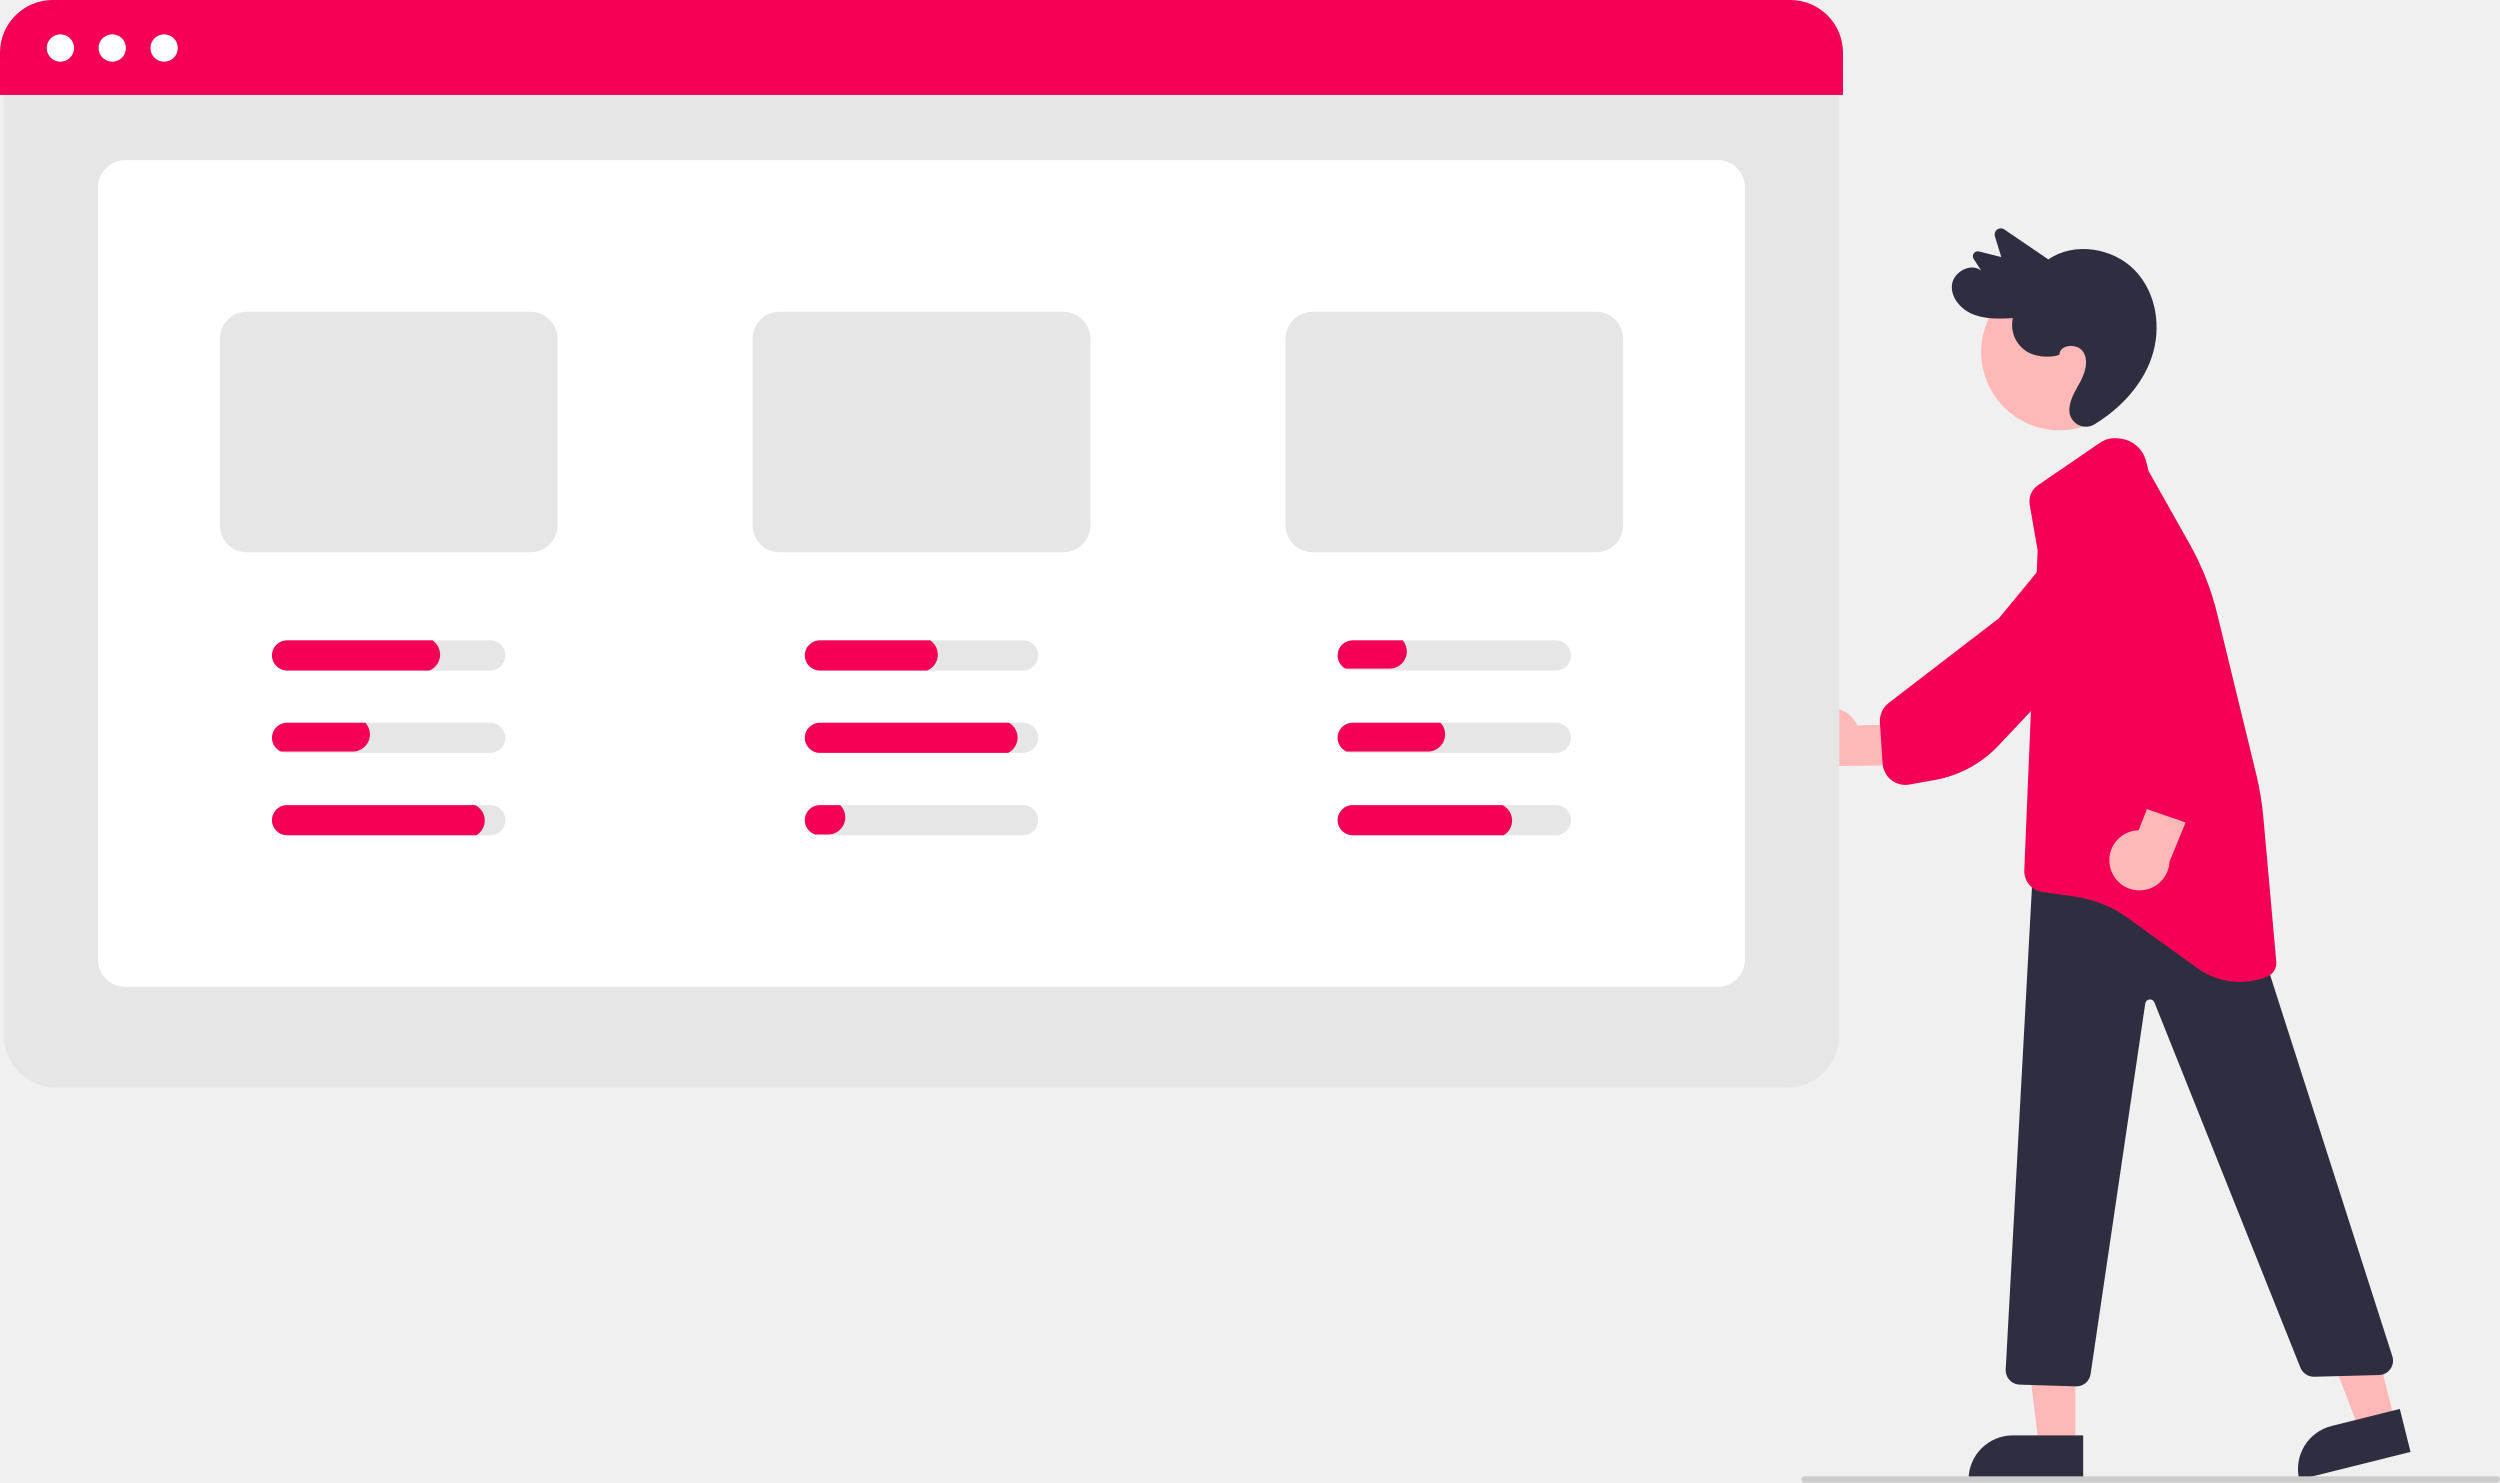
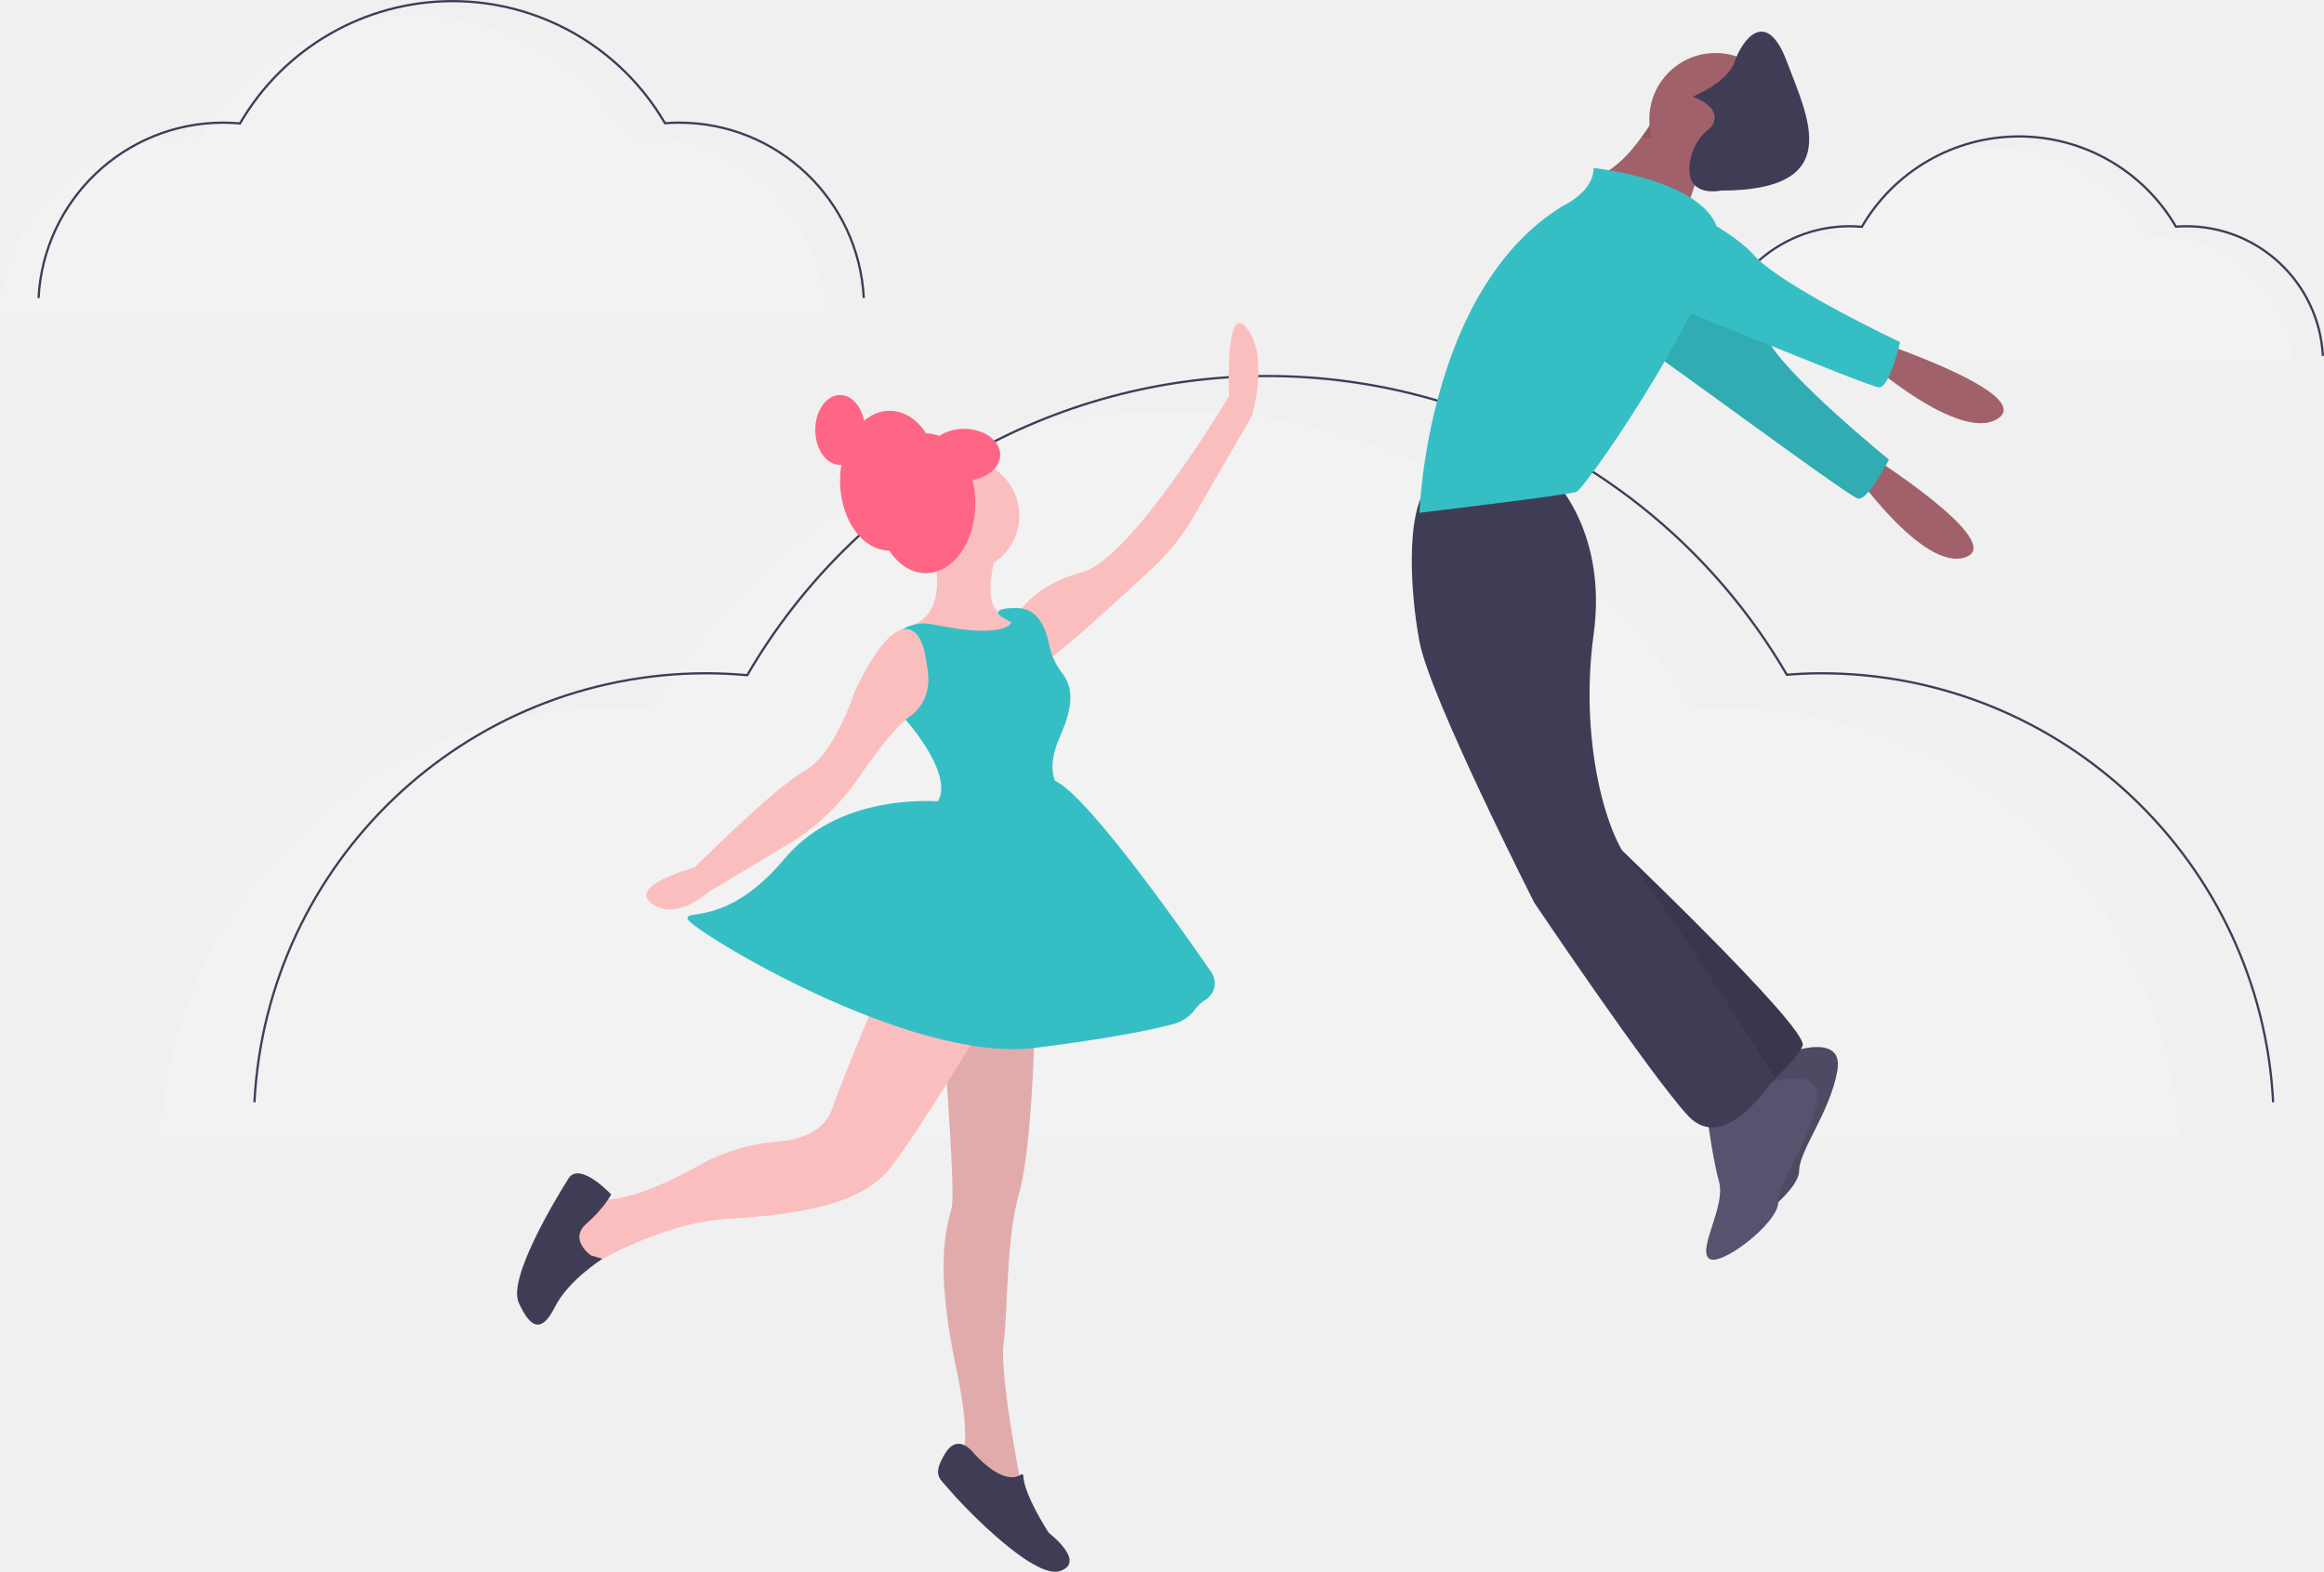
- <svg xmlns="http://www.w3.org/2000/svg" data-name="Layer 1" width="783.574" height="464.726" viewBox="0 0 783.574 464.726">
-   <path d="M776.529,441.056a9.377,9.377,0,0,1,13.828,3.939l21.421-.566L815.297,457.363l-30.261.374a9.428,9.428,0,0,1-8.506-16.68Z" transform="translate(-208.213 -217.637)" fill="#ffb8b8" />
-   <path d="M800.554,461.73a7.176,7.176,0,0,1-2.269-4.771l-.857-12.857a7.153,7.153,0,0,1,2.784-6.16l34.535-26.533,20.075-24.368a12.569,12.569,0,0,1,17.06-2.176l0.0 0a12.55,12.55,0,0,1,2.671,17.679l-23.383,31.217-16.647,17.63a36.207,36.207,0,0,1-19.788,10.702l-8.032,1.442a7.172,7.172,0,0,1-5.68-1.407Q800.779,461.94,800.554,461.73Z" transform="translate(-208.213 -217.637)" fill="#f50057" />
-   <polygon points="750.584 445.362 739.493 448.132 723.53 406.669 739.9 402.581 750.584 445.362" fill="#ffb8b8" />
-   <path d="M940.552,663.383h22.048a0,0,0,0,1,0,0v13.882a0,0,0,0,1,0,0H926.67a0,0,0,0,1,0,0v0A13.882,13.882,0,0,1,940.552,663.383Z" transform="translate(-342.4784 31.20912) rotate(-14.02161)" fill="#2f2e41" />
-   <polygon points="650.479 453.158 639.047 453.157 633.611 409.061 650.483 409.062 650.479 453.158" fill="#ffb8b8" />
-   <path d="M630.881,449.89h22.048a0,0,0,0,1,0,0v13.882a0,0,0,0,1,0,0H616.999a0,0,0,0,1,0,0v0A13.882,13.882,0,0,1,630.881,449.89Z" fill="#2f2e41" />
-   <circle cx="645.523" cy="110.318" r="24.561" fill="#ffb8b8" />
-   <path d="M853.689,328.825c.045-3.285,5.699-3.697,7.46-.897s.631,6.453-.921,9.368c-1.615,3.035-3.71,6.1-3.387,9.547a5.198,5.198,0,0,0,7.963,3.718c8.023-4.94,14.795-12.13,17.792-20.893,3.151-9.216,1.577-20.203-5.239-27.284s-19.036-9.084-27.126-3.423l-13.809-9.405a1.927,1.927,0,0,0-2.965,2.095l2.019,6.563-6.975-1.755a1.533,1.533,0,0,0-1.712,2.287l2.395,3.72c-3.193-2.627-8.71.367-9.168,4.419s2.836,7.787,6.708,9.314,8.198,1.353,12.369,1.155a9.823,9.823,0,0,0,4.558,10.575C847.258,330.02,852.24,329.527,853.689,328.825Z" transform="translate(-208.213 -217.637)" fill="#2f2e41" />
-   <path d="M859.01,652.173c-.047,0-.095-0-.143-.002l-17.658-.55a4.501,4.501,0,0,1-4.353-4.743l8.832-162.167,67.86,19.244L958.046,642.738a4.5,4.5,0,0,1-4.166,5.873l-20.338.54a4.542,4.542,0,0,1-4.298-2.828L883.473,531.829a1.5,1.5,0,0,0-2.877.337L863.459,648.33A4.5,4.5,0,0,1,859.01,652.173Z" transform="translate(-208.213 -217.637)" fill="#2f2e41" />
-   <path d="M910.254,525.396a22.88,22.88,0,0,1-13.418-4.36l-21.836-15.762a36.852,36.852,0,0,0-16.184-6.559l-10.507-1.532a6.565,6.565,0,0,1-5.627-6.788l4.187-100.249-2.486-14.291a6.181,6.181,0,0,1,2.593-6.146l19.461-13.315a8.142,8.142,0,0,1,5.23-1.395l.711.056a9.529,9.529,0,0,1,8.503,7.195l.746,2.985,12.948,23.018a85.423,85.423,0,0,1,8.548,21.681l12.274,50.439a90.979,90.979,0,0,1,2.209,13.348l4.065,45.359a4.549,4.549,0,0,1-2.859,4.659A23.028,23.028,0,0,1,910.254,525.396Z" transform="translate(-208.213 -217.637)" fill="#f50057" />
-   <path d="M869.522,489.069a9.377,9.377,0,0,1,9.012-11.204l7.819-19.95,13.283,1.795-11.438,28.019a9.428,9.428,0,0,1-18.676,1.34Z" transform="translate(-208.213 -217.637)" fill="#ffb8b8" />
-   <path d="M897.918,474.989a7.176,7.176,0,0,1-5.278.233l-12.175-4.217a7.153,7.153,0,0,1-4.589-4.963L864.883,423.901,850.255,395.923a12.569,12.569,0,0,1,4.638-16.56l0-0a12.55,12.55,0,0,1,17.324,4.424l19.649,33.693,9.757,22.198a36.207,36.207,0,0,1,2.153,22.393l-1.799,7.96a7.173,7.173,0,0,1-3.507,4.684Q898.199,474.864,897.918,474.989Z" transform="translate(-208.213 -217.637)" fill="#f50057" />
-   <path d="M768.208,558.538H225.867a16.519,16.519,0,0,1-16.5-16.5V236.239H784.708V542.038A16.519,16.519,0,0,1,768.208,558.538Z" transform="translate(-208.213 -217.637)" fill="#e6e6e6" />
-   <path d="M746.625,526.955H247.45a8.51,8.51,0,0,1-8.5-8.5V276.321a8.51,8.51,0,0,1,8.5-8.5H746.625a8.51,8.51,0,0,1,8.5,8.5V518.455A8.51,8.51,0,0,1,746.625,526.955Z" transform="translate(-208.213 -217.637)" fill="#fff" />
-   <path d="M785.862,247.385H208.213V234.137a16.519,16.519,0,0,1,16.5-16.5H769.362a16.519,16.519,0,0,1,16.5,16.5Z" transform="translate(-208.213 -217.637)" fill="#f50057" />
-   <path d="M374.463,315.343h-88.85a8.506,8.506,0,0,0-8.5,8.5v58.4a8.506,8.506,0,0,0,8.5,8.5h88.85a8.512,8.512,0,0,0,8.5-8.5v-58.4A8.512,8.512,0,0,0,374.463,315.343Z" transform="translate(-208.213 -217.637)" fill="#e6e6e6" />
-   <path d="M541.463,315.343h-88.85a8.506,8.506,0,0,0-8.5,8.5v58.4a8.506,8.506,0,0,0,8.5,8.5h88.85a8.512,8.512,0,0,0,8.5-8.5v-58.4A8.512,8.512,0,0,0,541.463,315.343Z" transform="translate(-208.213 -217.637)" fill="#e6e6e6" />
-   <path d="M708.463,315.343h-88.85a8.506,8.506,0,0,0-8.5,8.5v58.4a8.506,8.506,0,0,0,8.5,8.5h88.85a8.512,8.512,0,0,0,8.5-8.5v-58.4A8.512,8.512,0,0,0,708.463,315.343Z" transform="translate(-208.213 -217.637)" fill="#e6e6e6" />
-   <path d="M361.893,418.343h-63.71a4.725,4.725,0,1,0,0,9.45h63.71a4.725,4.725,0,1,0,0-9.45Z" transform="translate(-208.213 -217.637)" fill="#e6e6e6" />
-   <path d="M361.893,444.163h-63.71a4.722,4.722,0,0,0-1.94,9.03,4.662,4.662,0,0,0,1.94.42h63.71a4.725,4.725,0,1,0,0-9.45Z" transform="translate(-208.213 -217.637)" fill="#e6e6e6" />
-   <path d="M361.893,469.983h-63.71a4.725,4.725,0,1,0,0,9.45h63.71a4.725,4.725,0,1,0,0-9.45Z" transform="translate(-208.213 -217.637)" fill="#e6e6e6" />
-   <path d="M528.893,418.343h-63.71a4.725,4.725,0,1,0,0,9.45h63.71a4.725,4.725,0,1,0,0-9.45Z" transform="translate(-208.213 -217.637)" fill="#e6e6e6" />
-   <path d="M528.893,444.163h-63.71a4.725,4.725,0,1,0,0,9.45h63.71a4.725,4.725,0,1,0,0-9.45Z" transform="translate(-208.213 -217.637)" fill="#e6e6e6" />
-   <path d="M528.893,469.983h-63.71a4.725,4.725,0,0,0-1.49,9.21,4.605,4.605,0,0,0,1.49.24h63.71a4.725,4.725,0,1,0,0-9.45Z" transform="translate(-208.213 -217.637)" fill="#e6e6e6" />
-   <path d="M695.893,418.343h-63.71a4.725,4.725,0,1,0,0,9.45h63.71a4.725,4.725,0,1,0,0-9.45Z" transform="translate(-208.213 -217.637)" fill="#e6e6e6" />
-   <path d="M695.893,444.163h-63.71a4.722,4.722,0,0,0-1.94,9.03,4.662,4.662,0,0,0,1.94.42h63.71a4.725,4.725,0,1,0,0-9.45Z" transform="translate(-208.213 -217.637)" fill="#e6e6e6" />
-   <path d="M695.893,469.983h-63.71a4.725,4.725,0,1,0,0,9.45h63.71a4.725,4.725,0,1,0,0-9.45Z" transform="translate(-208.213 -217.637)" fill="#e6e6e6" />
-   <circle cx="18.925" cy="15.049" r="4.283" fill="#fff" />
-   <circle cx="35.184" cy="15.049" r="4.283" fill="#fff" />
-   <circle cx="51.443" cy="15.049" r="4.283" fill="#fff" />
-   <path d="M343.763,418.343H298.183a4.725,4.725,0,1,0,0,9.45h44.63a5.379,5.379,0,0,0,.95-9.45Z" transform="translate(-208.213 -217.637)" fill="#f50057" />
-   <path d="M322.713,444.163H298.183a4.722,4.722,0,0,0-1.94,9.03h22.53a5.382,5.382,0,0,0,5.38-5.38A5.271,5.271,0,0,0,322.713,444.163Z" transform="translate(-208.213 -217.637)" fill="#f50057" />
-   <path d="M357.133,469.983H298.183a4.725,4.725,0,1,0,0,9.45H357.513a5.368,5.368,0,0,0-.38-9.45Z" transform="translate(-208.213 -217.637)" fill="#f50057" />
-   <path d="M647.873,418.343H632.183a4.725,4.725,0,0,0-2.31,8.85h13.9a5.382,5.382,0,0,0,5.38-5.38A5.295,5.295,0,0,0,647.873,418.343Z" transform="translate(-208.213 -217.637)" fill="#f50057" />
-   <path d="M659.713,444.163H632.183a4.722,4.722,0,0,0-1.94,9.03h25.53a5.382,5.382,0,0,0,5.38-5.38A5.271,5.271,0,0,0,659.713,444.163Z" transform="translate(-208.213 -217.637)" fill="#f50057" />
-   <path d="M679.133,469.983H632.183a4.725,4.725,0,1,0,0,9.45H679.513a5.368,5.368,0,0,0-.38-9.45Z" transform="translate(-208.213 -217.637)" fill="#f50057" />
-   <path d="M524.463,444.163H465.183a4.725,4.725,0,1,0,0,9.45h59.01a5.368,5.368,0,0,0,.27-9.45Z" transform="translate(-208.213 -217.637)" fill="#f50057" />
-   <path d="M471.543,469.983H465.183a4.725,4.725,0,0,0-1.49,9.21h4.08a5.382,5.382,0,0,0,5.38-5.38A5.314,5.314,0,0,0,471.543,469.983Z" transform="translate(-208.213 -217.637)" fill="#f50057" />
-   <path d="M499.763,418.343H465.183a4.725,4.725,0,1,0,0,9.45h33.63a5.379,5.379,0,0,0,.95-9.45Z" transform="translate(-208.213 -217.637)" fill="#f50057" />
-   <path d="M990.787,682.363h-217a1,1,0,0,1,0-2h217a1,1,0,1,1,0,2Z" transform="translate(-208.213 -217.637)" fill="#ccc" />
+ <svg xmlns="http://www.w3.org/2000/svg" data-name="Layer 1" width="1030.575" height="696.977" viewBox="0 0 1030.575 696.977">
+   <path d="M831.938,263.728a60.645,60.645,0,0,1,60.561-57.476c1.843,0,3.663.096,5.464.257a80.574,80.574,0,0,1,139.284-.066c1.52-.114,3.049-.191,4.598-.191a60.645,60.645,0,0,1,60.561,57.476" transform="translate(-84.96231 -101.2613)" fill="#f2f2f2" />
+   <path d="M844.569,259.063A60.645,60.645,0,0,1,905.13,201.587c1.843,0,3.663.096,5.464.257a80.574,80.574,0,0,1,139.284-.066c1.52-.114,3.049-.191,4.598-.191a60.645,60.645,0,0,1,60.561,57.476" transform="translate(-84.96231 -101.2613)" fill="none" stroke="#3f3d56" stroke-miterlimit="10" />
+   <path d="M155.988,605.488c5.455-105.98,93.109-190.232,200.445-190.232,6.1,0,12.124.318,18.086.851a266.684,266.684,0,0,1,460.999-.218c5.03-.378,10.093-.633,15.219-.633,107.336,0,194.99,84.253,200.445,190.232" transform="translate(-84.96231 -101.2613)" fill="#f2f2f2" />
+   <path d="M197.794,590.048c5.455-105.98,93.109-190.232,200.445-190.232,6.1,0,12.124.318,18.086.851a266.684,266.684,0,0,1,460.999-.218c5.03-.378,10.093-.633,15.219-.633,107.336,0,194.99,84.253,200.445,190.232" transform="translate(-84.96231 -101.2613)" fill="none" stroke="#3f3d56" stroke-miterlimit="10" />
+   <path d="M84.962,239.728a82.057,82.057,0,0,1,81.943-77.768c2.494,0,4.956.13,7.394.348a109.022,109.022,0,0,1,188.459-.089c2.056-.154,4.126-.259,6.222-.259a82.057,82.057,0,0,1,81.943,77.768" transform="translate(-84.96231 -101.2613)" fill="#f2f2f2" />
+   <path d="M102.053,233.416a82.057,82.057,0,0,1,81.943-77.768c2.494,0,4.956.13,7.394.348a109.022,109.022,0,0,1,188.459-.089c2.056-.154,4.126-.259,6.222-.259a82.057,82.057,0,0,1,81.943,77.768" transform="translate(-84.96231 -101.2613)" fill="none" stroke="#3f3d56" stroke-miterlimit="10" />
+   <path d="M495.988,336.921s14,34-7,42c0,0,30,13,37,10s12-10,12-12-7-3-7-3-13,1-3-32Z" transform="translate(-84.96231 -101.2613)" fill="#fbbebe" />
+   <circle cx="427.025" cy="228.66" r="25" fill="#fbbebe" />
+   <ellipse cx="410.525" cy="223.16" rx="22" ry="31" fill="#ff6584" />
+   <ellipse cx="394.525" cy="213.16" rx="22" ry="31" fill="#ff6584" />
+   <ellipse cx="372.525" cy="190.66" rx="11" ry="15.5" fill="#ff6584" />
+   <path d="M536.988,372.921s6-12,28-18,65-78,65-78-2-43,8-30,2,39,2,39l-25.804,44.571a97.084,97.084,0,0,1-17.872,22.426c-15.954,14.849-44.459,41.003-47.323,41.003C544.988,393.921,536.988,372.921,536.988,372.921Z" transform="translate(-84.96231 -101.2613)" fill="#fbbebe" />
+   <path d="M501.988,543.921s7,85,5,93-8,24,2,71-2,44-2,44l32,14s-11-54-9-69,1-46,7-67,7-80,7-80Z" transform="translate(-84.96231 -101.2613)" fill="#fbbebe" />
+   <path d="M501.988,543.921s7,85,5,93-8,24,2,71-2,44-2,44l32,14s-11-54-9-69,1-46,7-67,7-80,7-80Z" transform="translate(-84.96231 -101.2613)" opacity="0.1" />
+   <path d="M537.743,755.102c-2.479,1.722-8.848,3.47-20.755-9.181,0,0-7-10-13,0s-2,11,2,16c3.861,4.827,34.747,37.609,47.678,36.278a6.166,6.166,0,0,0,1.322-.278c12-4-5-17-5-17s-11.145-17.147-11.209-25.244A.668.668,0,0,0,537.743,755.102Z" transform="translate(-84.96231 -101.2613)" fill="#3f3d56" />
+   <path d="M477.988,533.921s-17,39-24,59c-3.675,10.5-14.792,13.834-24.524,14.632a83.874,83.874,0,0,0-34.269,10.327c-13.996,7.856-33.095,16.771-45.207,15.041-21-3-4,30-4,30s31-19,60-21,60-5,74-23,48-75,48-75Z" transform="translate(-84.96231 -101.2613)" fill="#fbbebe" />
+   <path d="M346.988,657.921s-10-7-2-14,11-13,11-13-14-15-19-7-27,44-22,55,10,14,16,2,21.132-21.447,21.132-21.447Z" transform="translate(-84.96231 -101.2613)" fill="#3f3d56" />
+   <path d="M532.988,377.921s-3.324,6.649-34.217.247a18.976,18.976,0,0,0-20.908,9.753c-3.875,7.75-4.375,19,9.125,33,0,0,24,27,12,38s57-7,57-7-9-6-1-24c6.286-14.143,5.781-22.112.91-28.274a30.884,30.884,0,0,1-5.839-13.048c-1.365-6.694-4.739-15.083-13.071-15.678,0,0-8.759-.513-9.38,1.743S534.988,376.921,532.988,377.921Z" transform="translate(-84.96231 -101.2613)" fill="#35bfc5" />
+   <path d="M496.426,399.134c-.207-1.41-.459-2.811-.636-4.225-.604-4.828-2.9-16.526-10.841-14.513-9.961,2.525-20.961,27.525-20.961,27.525s-9,28-22,35-49,43-49,43-30,8-19,16,25-5,25-5L434.356,475.7a101.249,101.249,0,0,0,31.196-29.331c7.368-10.671,16.595-23.005,22.442-27.08a19.279,19.279,0,0,0,7.557-9.879A22.934,22.934,0,0,0,496.426,399.134Z" transform="translate(-84.96231 -101.2613)" fill="#fbbebe" />
+   <path d="M504.988,456.921s-46-6-72,25-45,22-43,27,98,64,154,57c34.093-4.262,52.248-8.153,61.235-10.545a17.445,17.445,0,0,0,9.64-6.467,17.704,17.704,0,0,1,4.874-4.426,8.656,8.656,0,0,0,2.328-12.212c-15.86-22.946-58.917-83.729-71.078-85.35C535.988,444.921,504.988,456.921,504.988,456.921Z" transform="translate(-84.96231 -101.2613)" fill="#35bfc5" />
+   <ellipse cx="427.525" cy="201.66" rx="16" ry="11.5" fill="#ff6584" />
+   <path d="M831.804,200.45a113.388,113.388,0,0,1,4.17-15.553c1.807-4.943,4.093-9.159,6.642-9.159,6.178,0-21.624-26.257-21.624-26.257s-1.745,3.243-4.634,7.615a107.699,107.699,0,0,1-6.92,9.422,51.653,51.653,0,0,1-11.615,10.765C785.468,185.004,831.804,200.45,831.804,200.45Z" transform="translate(-84.96231 -101.2613)" fill="#a0616a" />
+   <path d="M913.601,302.834s61.937,39.133,42.853,45.563-50.7-39.544-50.7-39.544Z" transform="translate(-84.96231 -101.2613)" fill="#a0616a" />
+   <path d="M830.525,213.947s29.664,21.631,38.333,38.086,53.741,53.02,53.741,53.02-9.306,18.386-13.804,17.277S811.544,252.218,801.786,246.631,806.9,206.531,830.525,213.947Z" transform="translate(-84.96231 -101.2613)" fill="#35bfc5" />
+   <path d="M830.525,213.947s29.664,21.631,38.333,38.086,53.741,53.02,53.741,53.02-9.306,18.386-13.804,17.277S811.544,252.218,801.786,246.631,806.9,206.531,830.525,213.947Z" transform="translate(-84.96231 -101.2613)" opacity="0.1" />
+   <path d="M918.299,252.964s69.504,23.168,52.514,33.98-58.692-26.257-58.692-26.257Z" transform="translate(-84.96231 -101.2613)" fill="#a0616a" />
+   <path d="M873.507,569.594s29.346-12.356,26.257,6.178-16.99,35.524-16.99,44.792-26.257,29.346-30.891,24.713,7.723-23.168,4.634-33.98-6.178-35.524-6.178-35.524Z" transform="translate(-84.96231 -101.2613)" fill="#55536e" />
+   <path d="M873.507,569.594s29.346-12.356,26.257,6.178-16.99,35.524-16.99,44.792-26.257,29.346-30.891,24.713,7.723-23.168,4.634-33.98-6.178-35.524-6.178-35.524Z" transform="translate(-84.96231 -101.2613)" opacity="0.1" />
+   <path d="M864.24,583.495s29.346-12.356,26.257,6.178-16.99,35.524-16.99,44.792-26.257,29.346-30.891,24.713,7.723-23.168,4.634-33.98-6.178-35.524-6.178-35.524Z" transform="translate(-84.96231 -101.2613)" fill="#55536e" />
+   <path d="M796.28,470.744s91.128,86.494,88.039,94.217-23.168,24.713-23.168,24.713S791.646,498.545,796.28,470.744Z" transform="translate(-84.96231 -101.2613)" fill="#3f3d56" />
+   <path d="M796.28,470.744s91.128,86.494,88.039,94.217-23.168,24.713-23.168,24.713S791.646,498.545,796.28,470.744Z" transform="translate(-84.96231 -101.2613)" opacity="0.1" />
+   <path d="M774.657,314.745s23.168,23.168,16.99,67.96,4.634,88.039,16.99,101.939,63.326,94.217,63.326,94.217-21.624,35.524-38.613,16.99-67.96-94.217-67.96-94.217S719.053,410.507,714.42,385.794s-6.178-63.326,6.178-71.049S774.657,314.745,774.657,314.745Z" transform="translate(-84.96231 -101.2613)" fill="#3f3d56" />
+   <path d="M812.961,161.975c18.04,3.738,16.249,4.464,27.338,8.356.062-.185.124-.34.185-.494,1.699-4.047,2.765,1.267,5.221,1.267,6.178,0-21.624-26.257-21.624-26.257s-1.05,1.946-2.857,4.865c-.541.85-1.128,1.776-1.776,2.749-.541.819-1.128,1.684-1.745,2.579Z" transform="translate(-84.96231 -101.2613)" opacity="0.1" />
+   <circle cx="760.743" cy="52.852" r="29.346" fill="#a0616a" />
+   <path d="M791.646,175.737s44.792,4.634,54.059,24.713-57.148,117.385-61.782,118.929-69.504,9.267-69.504,9.267,3.089-98.85,63.326-135.919C777.746,192.727,791.646,186.549,791.646,175.737Z" transform="translate(-84.96231 -101.2613)" fill="#35bfc5" />
+   <path d="M816.359,186.549s33.98,13.901,46.336,27.802,64.871,38.613,64.871,38.613-4.634,20.079-9.267,20.079S807.092,228.251,796.28,225.162,791.646,185.004,816.359,186.549Z" transform="translate(-84.96231 -101.2613)" fill="#35bfc5" />
+   <path d="M843.388,157.975s7.723-7.723-7.723-13.901c0,0,15.445-6.178,18.534-15.445s13.901-24.713,23.168,0,26.257,57.148-29.346,57.148c0,0-13.901,3.089-13.901-9.267A23.168,23.168,0,0,1,843.388,157.975Z" transform="translate(-84.96231 -101.2613)" fill="#3f3d56" />
</svg>
